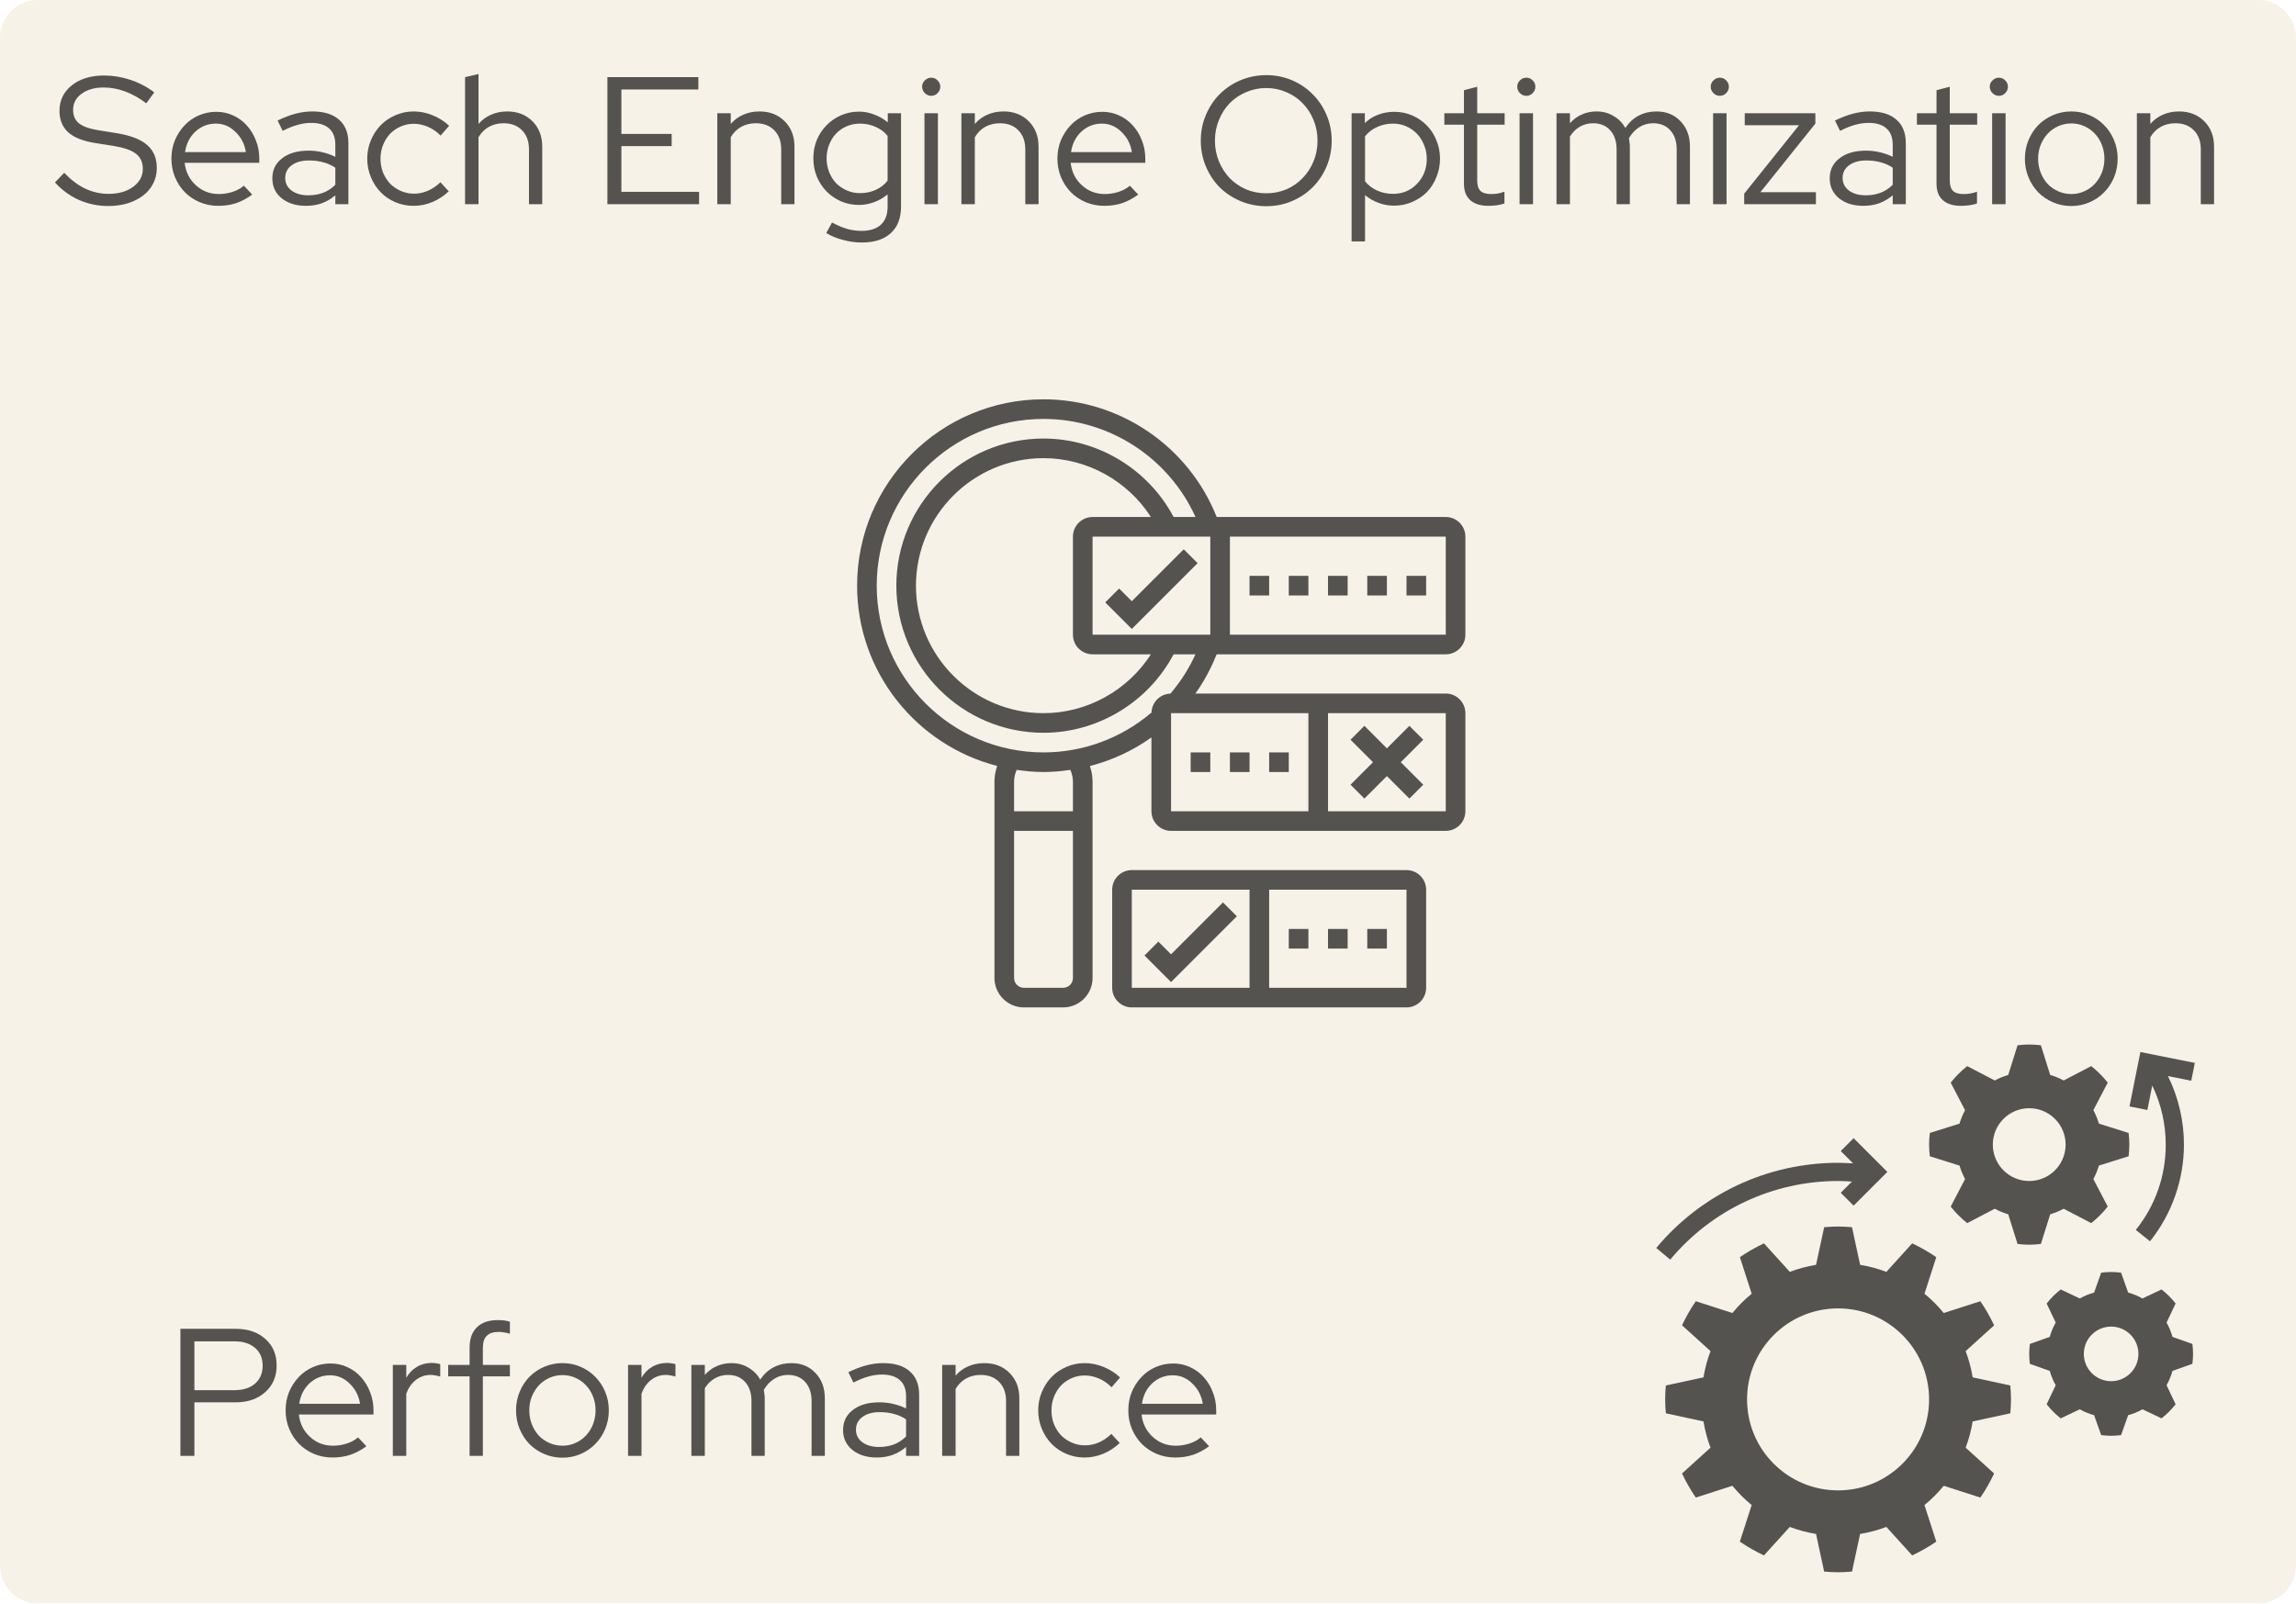
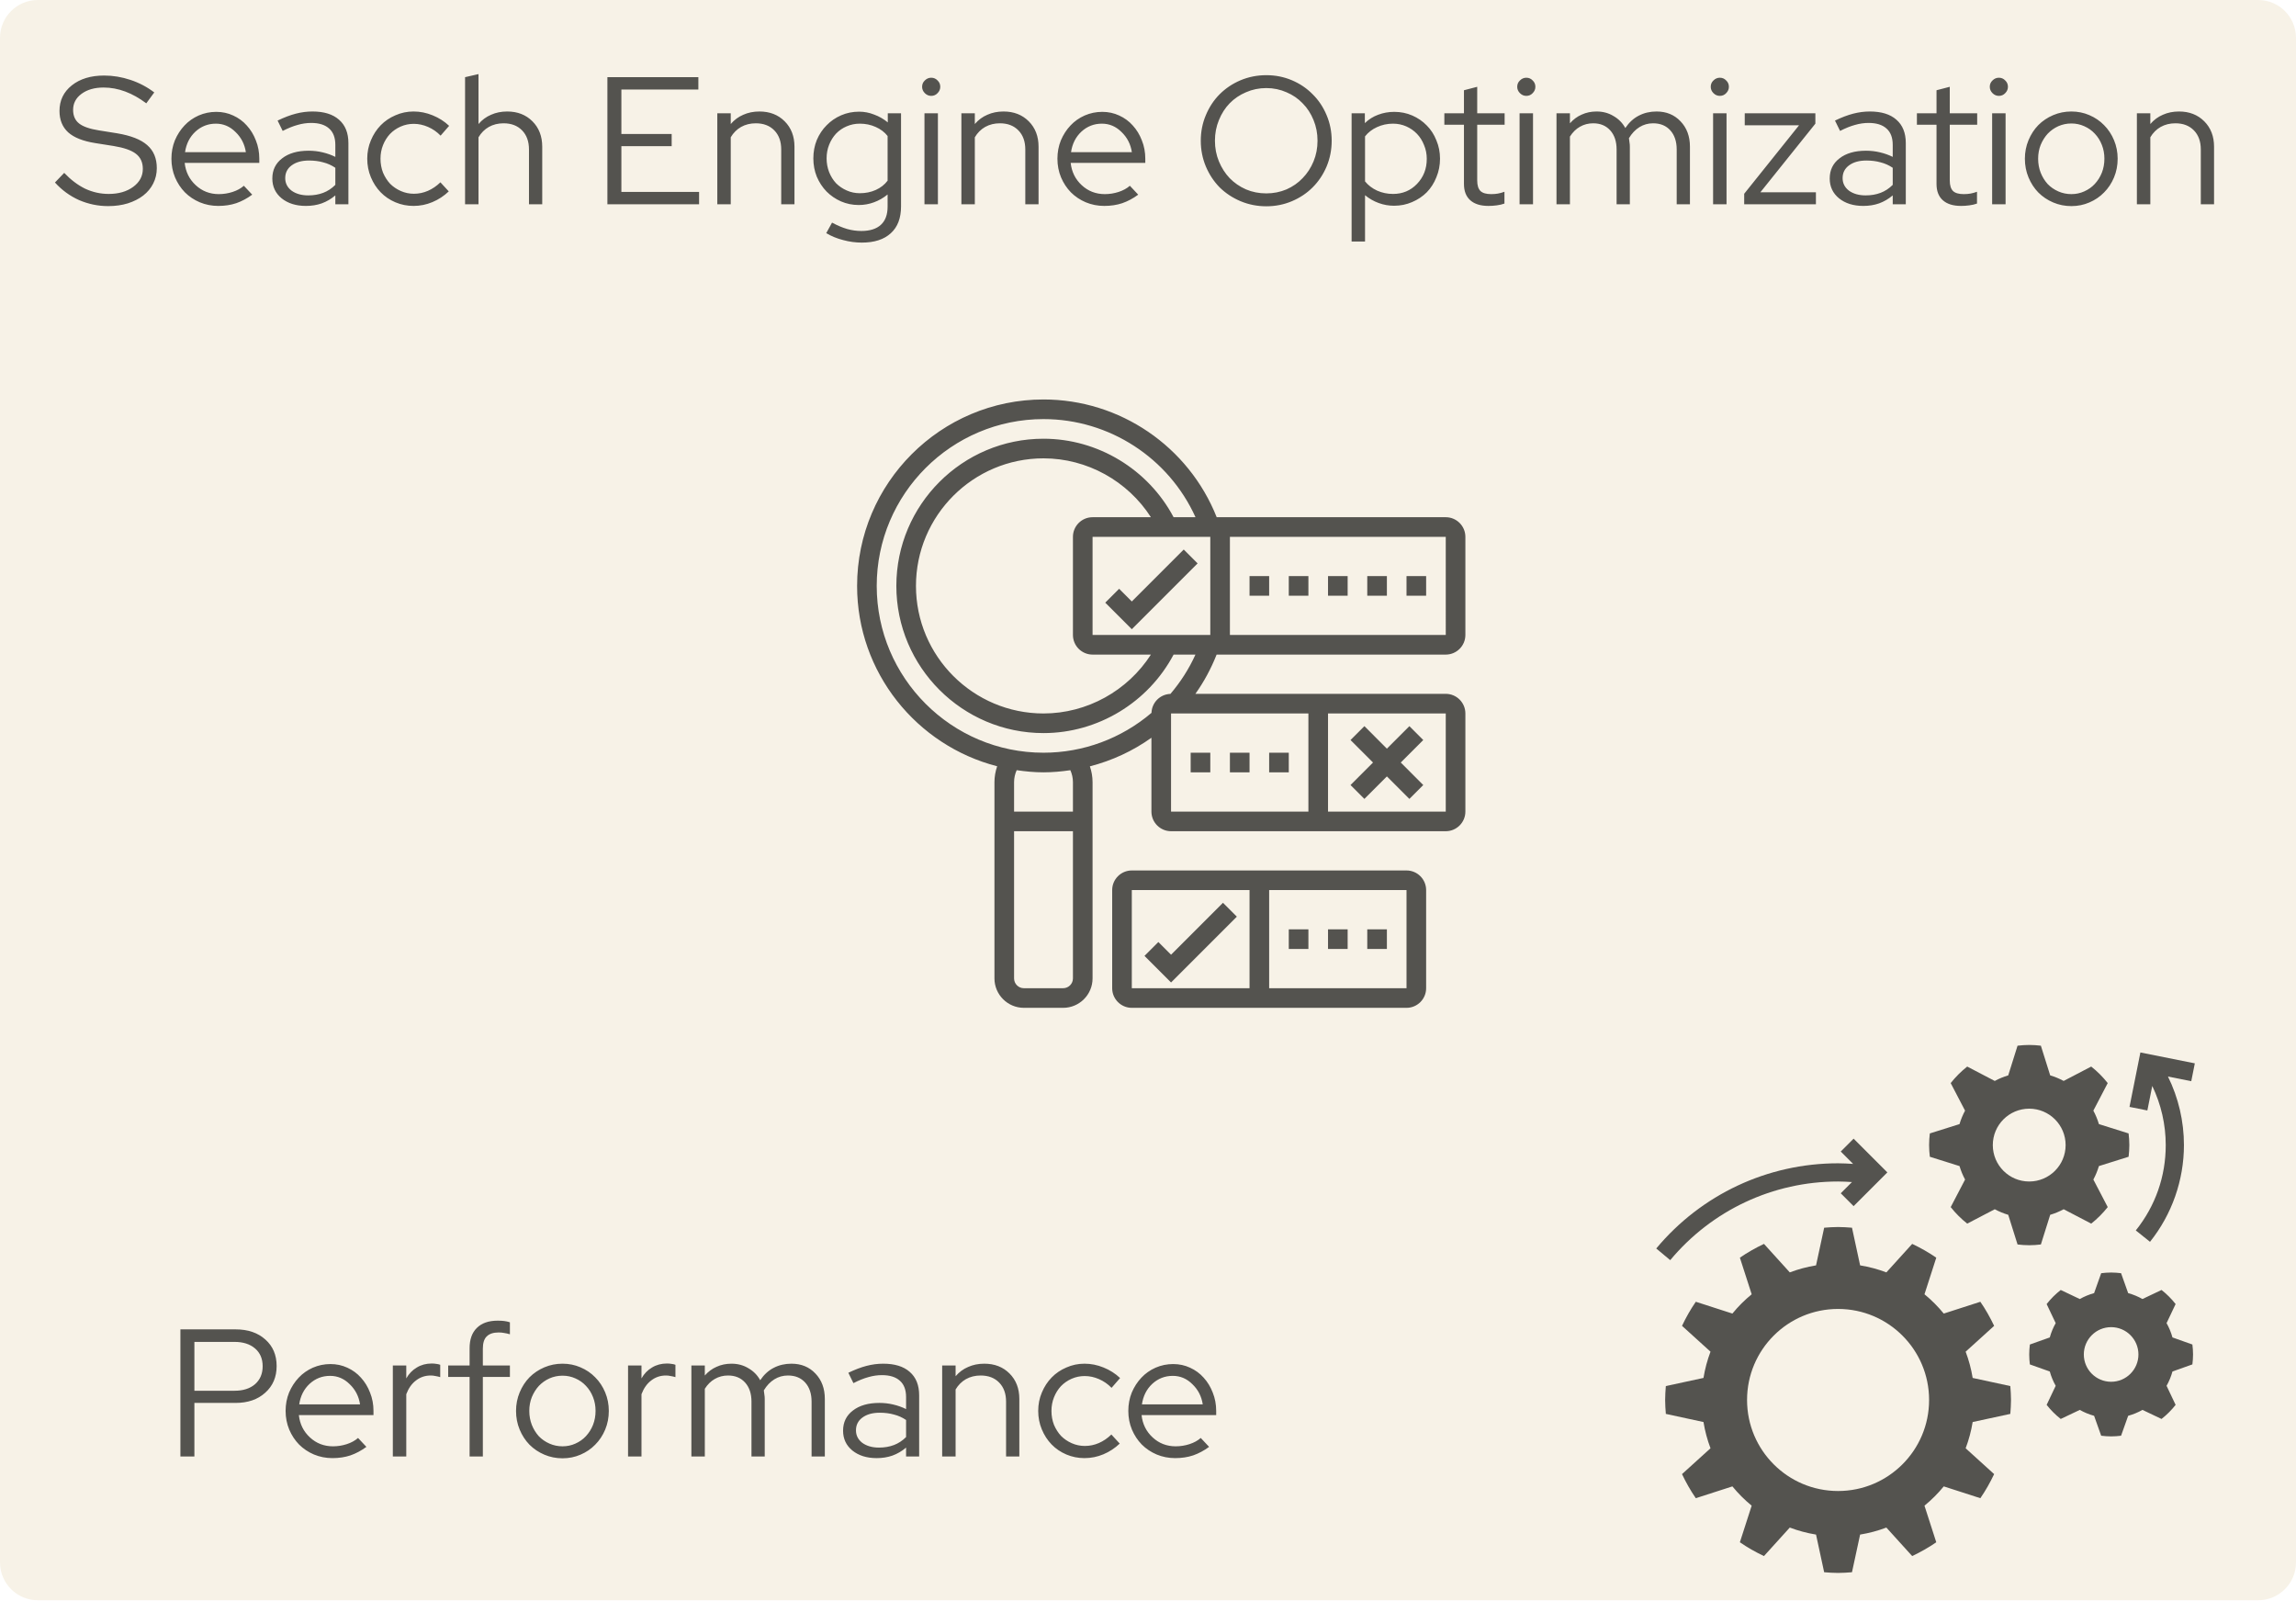
- <svg xmlns="http://www.w3.org/2000/svg" width="100%" height="100%" viewBox="0 0 607 424" fill="none">
+ <svg xmlns="http://www.w3.org/2000/svg" width="100%" height="100%" viewBox="0 0 607 423" fill="none">
  <rect width="100%" height="100%" rx="10" fill="#F7F2E7" />
  <path d="M521.519 375.89C521.126 378.292 520.503 380.611 519.663 382.83L527.197 389.657C526.141 391.88 524.938 394.017 523.55 396.024L513.876 392.905C512.351 394.77 510.642 396.476 508.778 398.001L511.896 407.675C509.889 409.063 507.753 410.264 505.529 411.322L498.703 403.788C496.484 404.628 494.167 405.251 491.763 405.644L489.614 415.596C488.399 415.692 487.179 415.781 485.938 415.781C484.696 415.781 483.476 415.692 482.258 415.596L480.11 405.644C477.708 405.251 475.389 404.628 473.17 403.788L466.343 411.322C464.12 410.266 461.983 409.063 459.976 407.675L463.095 398.001C461.23 396.476 459.524 394.767 457.999 392.905L448.325 396.024C446.937 394.017 445.736 391.88 444.678 389.657L452.212 382.83C451.372 380.611 450.748 378.294 450.356 375.89L440.404 373.742C440.308 372.524 440.219 371.304 440.219 370.062C440.219 368.821 440.308 367.601 440.404 366.383L450.356 364.235C450.748 361.833 451.372 359.514 452.212 357.295L444.678 350.468C445.734 348.245 446.937 346.108 448.325 344.101L457.999 347.22C459.524 345.355 461.233 343.649 463.097 342.124L459.979 332.45C461.986 331.062 464.122 329.861 466.346 328.803L473.172 336.336C475.391 335.497 477.708 334.873 480.112 334.481L482.261 324.529C483.476 324.433 484.696 324.344 485.938 324.344C487.179 324.344 488.399 324.433 489.617 324.529L491.765 334.481C494.167 334.873 496.486 335.497 498.705 336.336L505.532 328.803C507.755 329.859 509.892 331.062 511.899 332.45L508.78 342.124C510.645 343.649 512.351 345.358 513.876 347.222L523.55 344.104C524.938 346.111 526.139 348.247 527.197 350.471L519.663 357.297C520.503 359.516 521.126 361.833 521.519 364.237L531.471 366.386C531.567 367.601 531.656 368.821 531.656 370.062C531.656 371.304 531.567 372.524 531.471 373.742L521.519 375.89ZM485.938 346C472.648 346 461.875 356.773 461.875 370.062C461.875 383.352 472.648 394.125 485.938 394.125C499.227 394.125 510 383.352 510 370.062C510 356.773 499.227 346 485.938 346Z" fill="black" fill-opacity="0.66" />
  <path d="M554.898 308.234C554.523 309.478 554.032 310.671 553.428 311.795L557.227 319.076C555.945 320.698 554.482 322.161 552.86 323.444L545.579 319.644C544.455 320.251 543.262 320.742 542.018 321.115L539.554 328.959C538.538 329.079 537.513 329.156 536.469 329.156C535.424 329.156 534.399 329.079 533.386 328.961L530.922 321.117C529.678 320.744 528.485 320.251 527.361 319.647L520.08 323.446C518.458 322.164 516.995 320.701 515.712 319.079L519.512 311.798C518.906 310.674 518.415 309.48 518.042 308.236L510.197 305.772C510.077 304.757 510 303.732 510 302.688C510 301.643 510.077 300.618 510.195 299.605L518.039 297.141C518.412 295.897 518.906 294.704 519.509 293.58L515.71 286.299C516.993 284.677 518.456 283.214 520.077 281.931L527.359 285.731C528.482 285.124 529.676 284.633 530.92 284.26L533.384 276.416C534.399 276.296 535.424 276.219 536.469 276.219C537.513 276.219 538.538 276.296 539.551 276.414L542.015 284.258C543.259 284.631 544.453 285.124 545.576 285.728L552.858 281.929C554.48 283.211 555.943 284.674 557.225 286.296L553.426 293.577C554.032 294.701 554.523 295.895 554.896 297.139L562.74 299.603C562.86 300.618 562.938 301.643 562.938 302.688C562.938 303.732 562.86 304.757 562.743 305.77L554.898 308.234ZM536.469 293.062C531.153 293.062 526.844 297.372 526.844 302.688C526.844 308.003 531.153 312.312 536.469 312.312C541.784 312.312 546.094 308.003 546.094 302.688C546.094 297.372 541.784 293.062 536.469 293.062Z" fill="black" fill-opacity="0.66" />
  <path d="M574.341 362.533C573.97 363.869 573.448 365.135 572.779 366.316L575.173 371.355C574.086 372.743 572.837 373.992 571.448 375.08L566.41 372.685C565.231 373.354 563.963 373.876 562.627 374.247L560.755 379.512C559.891 379.618 559.018 379.688 558.125 379.688C557.232 379.688 556.359 379.618 555.495 379.512L553.623 374.247C552.287 373.876 551.022 373.354 549.84 372.685L544.802 375.08C543.413 373.992 542.164 372.743 541.077 371.355L543.471 366.316C542.802 365.137 542.28 363.869 541.909 362.536L536.644 360.664C536.539 359.797 536.469 358.924 536.469 358.031C536.469 357.139 536.539 356.265 536.644 355.401L541.909 353.529C542.28 352.194 542.802 350.928 543.471 349.749L541.077 344.71C542.164 343.322 543.413 342.073 544.802 340.985L549.84 343.38C551.019 342.711 552.287 342.188 553.623 341.818L555.495 336.553C556.359 336.445 557.232 336.375 558.125 336.375C559.018 336.375 559.891 336.445 560.755 336.551L562.627 341.816C563.963 342.186 565.228 342.708 566.41 343.377L571.448 340.983C572.837 342.071 574.086 343.319 575.173 344.708L572.779 349.747C573.448 350.926 573.97 352.194 574.341 353.529L579.606 355.401C579.711 356.265 579.781 357.139 579.781 358.031C579.781 358.924 579.711 359.797 579.606 360.661L574.341 362.533ZM558.125 350.812C554.138 350.812 550.906 354.044 550.906 358.031C550.906 362.018 554.138 365.25 558.125 365.25C562.112 365.25 565.344 362.018 565.344 358.031C565.344 354.044 562.112 350.812 558.125 350.812Z" fill="black" fill-opacity="0.66" />
  <path d="M580.253 281.079L565.861 278.201L562.983 292.591L567.702 293.537L568.999 287.059C571.33 291.91 572.562 297.257 572.562 302.687C572.562 310.984 569.824 318.785 564.646 325.246L568.402 328.256C574.189 321.035 577.375 311.956 577.375 302.687C577.375 296.386 575.919 290.173 573.15 284.566L579.31 285.798L580.253 281.079Z" fill="black" fill-opacity="0.66" />
  <path d="M490.045 300.986L486.643 304.389L489.913 307.659C488.589 307.575 487.263 307.5 485.937 307.5C467.323 307.5 449.8 315.708 437.865 330.02L441.561 333.102C452.58 319.89 468.752 312.312 485.937 312.312C487.162 312.312 488.385 312.382 489.607 312.459L486.643 315.424L490.045 318.826L498.965 309.906L490.045 300.986Z" fill="black" fill-opacity="0.66" />
  <path d="M47.696 385V351.4H62.288C65.552 351.4 68.176 352.296 70.16 354.088C72.144 355.848 73.136 358.184 73.136 361.096C73.136 364.008 72.128 366.36 70.112 368.152C68.128 369.944 65.52 370.84 62.288 370.84H51.392V385H47.696ZM62 354.712H51.392V367.624H62C64.272 367.624 66.08 367.048 67.424 365.896C68.768 364.712 69.44 363.128 69.44 361.144C69.44 359.16 68.768 357.592 67.424 356.44C66.08 355.288 64.272 354.712 62 354.712ZM96.868 382.456C95.523 383.448 94.115 384.2 92.644 384.712C91.204 385.192 89.62 385.432 87.891 385.432C86.163 385.432 84.531 385.112 82.996 384.472C81.492 383.832 80.18 382.952 79.059 381.832C77.972 380.712 77.108 379.4 76.468 377.896C75.828 376.36 75.507 374.712 75.507 372.952C75.507 371.224 75.811 369.608 76.419 368.104C77.059 366.6 77.907 365.288 78.963 364.168C80.019 363.048 81.267 362.168 82.707 361.528C84.18 360.888 85.731 360.568 87.364 360.568C88.963 360.568 90.451 360.888 91.828 361.528C93.236 362.168 94.436 363.048 95.427 364.168C96.451 365.288 97.251 366.6 97.828 368.104C98.436 369.608 98.74 371.224 98.74 372.952V374.056H79.011C79.267 376.424 80.243 378.392 81.939 379.96C83.635 381.528 85.668 382.312 88.035 382.312C89.284 382.312 90.499 382.12 91.683 381.736C92.868 381.352 93.859 380.808 94.659 380.104L96.868 382.456ZM87.267 363.688C85.188 363.688 83.379 364.392 81.844 365.8C80.34 367.208 79.427 369.016 79.108 371.224H95.188C94.868 369.112 93.956 367.336 92.451 365.896C90.98 364.424 89.251 363.688 87.267 363.688ZM103.855 385V360.952H107.407V364.36C108.111 363.112 109.039 362.152 110.191 361.48C111.343 360.776 112.655 360.424 114.127 360.424C114.575 360.424 114.975 360.456 115.327 360.52C115.679 360.552 116.031 360.632 116.383 360.76V364.024C115.967 363.896 115.551 363.8 115.135 363.736C114.719 363.64 114.303 363.592 113.887 363.592C112.415 363.592 111.119 364.024 109.999 364.888C108.879 365.72 108.015 366.936 107.407 368.536V385H103.855ZM118.485 360.952H124.149V356.392C124.149 354.056 124.789 352.264 126.069 351.016C127.349 349.736 129.189 349.096 131.589 349.096C132.229 349.096 132.805 349.128 133.317 349.192C133.829 349.256 134.325 349.368 134.805 349.528V352.696C134.261 352.536 133.765 352.424 133.317 352.36C132.869 352.264 132.373 352.216 131.829 352.216C130.421 352.216 129.365 352.568 128.661 353.272C127.989 353.944 127.653 355.016 127.653 356.488V360.952H134.805V363.976H127.653V385H124.149V363.976H118.485V360.952ZM136.426 372.952C136.426 371.224 136.746 369.592 137.386 368.056C138.026 366.52 138.89 365.192 139.978 364.072C141.098 362.952 142.41 362.072 143.914 361.432C145.418 360.792 147.018 360.472 148.714 360.472C150.41 360.472 151.994 360.792 153.466 361.432C154.97 362.072 156.266 362.952 157.354 364.072C158.474 365.192 159.354 366.52 159.994 368.056C160.634 369.592 160.954 371.224 160.954 372.952C160.954 374.712 160.634 376.36 159.994 377.896C159.354 379.432 158.474 380.76 157.354 381.88C156.266 383 154.97 383.88 153.466 384.52C151.994 385.16 150.41 385.48 148.714 385.48C147.018 385.48 145.418 385.16 143.914 384.52C142.41 383.88 141.098 383 139.978 381.88C138.89 380.76 138.026 379.432 137.386 377.896C136.746 376.36 136.426 374.712 136.426 372.952ZM148.714 382.312C149.93 382.312 151.066 382.072 152.122 381.592C153.21 381.112 154.138 380.456 154.906 379.624C155.706 378.76 156.33 377.768 156.778 376.648C157.226 375.496 157.45 374.264 157.45 372.952C157.45 371.64 157.226 370.424 156.778 369.304C156.33 368.152 155.706 367.16 154.906 366.328C154.138 365.496 153.21 364.84 152.122 364.36C151.066 363.88 149.93 363.64 148.714 363.64C147.498 363.64 146.346 363.88 145.258 364.36C144.202 364.84 143.274 365.496 142.474 366.328C141.706 367.16 141.082 368.152 140.602 369.304C140.154 370.424 139.93 371.64 139.93 372.952C139.93 374.264 140.154 375.496 140.602 376.648C141.05 377.768 141.658 378.76 142.426 379.624C143.226 380.456 144.17 381.112 145.258 381.592C146.346 382.072 147.498 382.312 148.714 382.312ZM166.04 385V360.952H169.592V364.36C170.296 363.112 171.224 362.152 172.376 361.48C173.528 360.776 174.84 360.424 176.312 360.424C176.76 360.424 177.16 360.456 177.512 360.52C177.864 360.552 178.216 360.632 178.568 360.76V364.024C178.152 363.896 177.736 363.8 177.32 363.736C176.904 363.64 176.488 363.592 176.072 363.592C174.6 363.592 173.304 364.024 172.184 364.888C171.064 365.72 170.2 366.936 169.592 368.536V385H166.04ZM182.783 385V360.952H186.335V363.592C187.231 362.568 188.271 361.8 189.455 361.288C190.639 360.744 191.951 360.472 193.391 360.472C195.055 360.472 196.543 360.872 197.855 361.672C199.199 362.44 200.239 363.496 200.975 364.84C201.967 363.368 203.151 362.28 204.527 361.576C205.935 360.84 207.503 360.472 209.231 360.472C211.823 360.472 213.935 361.336 215.567 363.064C217.231 364.792 218.063 367.032 218.063 369.784V385H214.559V370.504C214.559 368.392 213.999 366.712 212.879 365.464C211.759 364.216 210.239 363.592 208.319 363.592C207.007 363.592 205.807 363.928 204.719 364.6C203.631 365.272 202.703 366.248 201.935 367.528C201.999 367.88 202.047 368.248 202.079 368.632C202.143 368.984 202.175 369.368 202.175 369.784V385H198.671V370.504C198.671 368.392 198.111 366.712 196.991 365.464C195.871 364.216 194.367 363.592 192.479 363.592C191.199 363.592 190.031 363.896 188.975 364.504C187.951 365.08 187.071 365.944 186.335 367.096V385H182.783ZM231.767 385.432C229.143 385.432 226.999 384.76 225.335 383.416C223.703 382.072 222.887 380.328 222.887 378.184C222.887 375.944 223.751 374.168 225.479 372.856C227.207 371.512 229.543 370.84 232.487 370.84C233.767 370.84 234.999 370.984 236.183 371.272C237.399 371.56 238.519 371.96 239.543 372.472V369.304C239.543 367.384 238.999 365.944 237.911 364.984C236.823 363.992 235.239 363.496 233.159 363.496C231.975 363.496 230.775 363.672 229.559 364.024C228.375 364.344 227.063 364.872 225.623 365.608L224.279 362.872C226.007 362.04 227.607 361.432 229.079 361.048C230.551 360.664 232.023 360.472 233.495 360.472C236.535 360.472 238.871 361.192 240.503 362.632C242.167 364.072 242.999 366.136 242.999 368.824V385H239.543V382.648C238.455 383.576 237.255 384.28 235.943 384.76C234.663 385.208 233.271 385.432 231.767 385.432ZM226.295 378.088C226.295 379.432 226.855 380.536 227.975 381.4C229.127 382.232 230.599 382.648 232.391 382.648C233.831 382.648 235.143 382.424 236.327 381.976C237.511 381.528 238.583 380.824 239.543 379.864V375.352C238.551 374.68 237.479 374.2 236.327 373.912C235.207 373.592 233.959 373.432 232.583 373.432C230.663 373.432 229.127 373.864 227.975 374.728C226.855 375.56 226.295 376.68 226.295 378.088ZM249.083 385V360.952H252.635V363.784C253.563 362.696 254.667 361.88 255.947 361.336C257.227 360.76 258.651 360.472 260.219 360.472C262.939 360.472 265.163 361.336 266.891 363.064C268.619 364.792 269.483 367.032 269.483 369.784V385H265.979V370.504C265.979 368.392 265.371 366.712 264.155 365.464C262.939 364.216 261.307 363.592 259.259 363.592C257.819 363.592 256.523 363.912 255.371 364.552C254.251 365.192 253.339 366.104 252.635 367.288V385H249.083ZM286.809 382.216C288.089 382.216 289.321 381.96 290.505 381.448C291.689 380.936 292.793 380.184 293.817 379.192L296.025 381.592C294.745 382.808 293.305 383.752 291.705 384.424C290.105 385.096 288.441 385.432 286.713 385.432C285.017 385.432 283.417 385.112 281.913 384.472C280.409 383.832 279.113 382.952 278.025 381.832C276.937 380.712 276.073 379.384 275.433 377.848C274.793 376.312 274.473 374.68 274.473 372.952C274.473 371.224 274.793 369.608 275.433 368.104C276.073 366.568 276.937 365.24 278.025 364.12C279.113 363 280.409 362.12 281.913 361.48C283.417 360.808 285.017 360.472 286.713 360.472C288.441 360.472 290.121 360.808 291.753 361.48C293.417 362.152 294.873 363.08 296.121 364.264L293.865 366.856C292.905 365.864 291.801 365.096 290.553 364.552C289.305 364.008 288.041 363.736 286.761 363.736C285.545 363.736 284.393 363.976 283.305 364.456C282.217 364.936 281.273 365.592 280.473 366.424C279.705 367.256 279.097 368.232 278.649 369.352C278.201 370.472 277.977 371.672 277.977 372.952C277.977 374.264 278.201 375.496 278.649 376.648C279.129 377.768 279.753 378.744 280.521 379.576C281.321 380.376 282.265 381.016 283.353 381.496C284.441 381.976 285.593 382.216 286.809 382.216ZM319.655 382.456C318.311 383.448 316.903 384.2 315.431 384.712C313.991 385.192 312.407 385.432 310.679 385.432C308.951 385.432 307.319 385.112 305.783 384.472C304.279 383.832 302.967 382.952 301.847 381.832C300.759 380.712 299.895 379.4 299.255 377.896C298.615 376.36 298.295 374.712 298.295 372.952C298.295 371.224 298.599 369.608 299.207 368.104C299.847 366.6 300.695 365.288 301.751 364.168C302.807 363.048 304.055 362.168 305.495 361.528C306.967 360.888 308.519 360.568 310.151 360.568C311.751 360.568 313.239 360.888 314.615 361.528C316.023 362.168 317.223 363.048 318.215 364.168C319.239 365.288 320.039 366.6 320.615 368.104C321.223 369.608 321.527 371.224 321.527 372.952V374.056H301.799C302.055 376.424 303.031 378.392 304.727 379.96C306.423 381.528 308.455 382.312 310.823 382.312C312.071 382.312 313.287 382.12 314.471 381.736C315.655 381.352 316.647 380.808 317.447 380.104L319.655 382.456ZM310.055 363.688C307.975 363.688 306.167 364.392 304.631 365.8C303.127 367.208 302.215 369.016 301.895 371.224H317.975C317.655 369.112 316.743 367.336 315.239 365.896C313.767 364.424 312.039 363.688 310.055 363.688Z" fill="black" fill-opacity="0.66" />
  <path d="M14.528 48.24L16.976 45.696C18.704 47.52 20.544 48.912 22.496 49.872C24.48 50.8 26.56 51.264 28.736 51.264C31.36 51.264 33.52 50.64 35.216 49.392C36.912 48.144 37.76 46.56 37.76 44.64C37.76 42.912 37.152 41.584 35.936 40.656C34.752 39.728 32.784 39.04 30.032 38.592L25.184 37.824C21.952 37.312 19.568 36.368 18.032 34.992C16.496 33.584 15.728 31.696 15.728 29.328C15.728 26.544 16.816 24.288 18.992 22.56C21.168 20.832 24.016 19.968 27.536 19.968C29.872 19.968 32.192 20.352 34.496 21.12C36.8 21.888 38.896 22.992 40.784 24.432L38.672 27.312C36.848 25.936 34.992 24.896 33.104 24.192C31.216 23.488 29.312 23.136 27.392 23.136C24.992 23.136 23.04 23.696 21.536 24.816C20.064 25.904 19.328 27.312 19.328 29.04C19.328 30.608 19.856 31.808 20.912 32.64C21.968 33.472 23.712 34.08 26.144 34.464L30.944 35.232C34.592 35.84 37.248 36.88 38.912 38.352C40.608 39.824 41.456 41.856 41.456 44.448C41.456 45.92 41.136 47.28 40.496 48.528C39.888 49.744 39.008 50.8 37.856 51.696C36.736 52.56 35.376 53.248 33.776 53.76C32.208 54.24 30.48 54.48 28.592 54.48C25.936 54.48 23.376 53.952 20.912 52.896C18.48 51.808 16.352 50.256 14.528 48.24ZM66.68 51.456C65.336 52.448 63.928 53.2 62.456 53.712C61.016 54.192 59.432 54.432 57.704 54.432C55.976 54.432 54.344 54.112 52.808 53.472C51.304 52.832 49.992 51.952 48.872 50.832C47.784 49.712 46.92 48.4 46.28 46.896C45.64 45.36 45.32 43.712 45.32 41.952C45.32 40.224 45.624 38.608 46.232 37.104C46.872 35.6 47.72 34.288 48.776 33.168C49.832 32.048 51.08 31.168 52.52 30.528C53.992 29.888 55.544 29.568 57.176 29.568C58.776 29.568 60.264 29.888 61.64 30.528C63.048 31.168 64.248 32.048 65.24 33.168C66.264 34.288 67.064 35.6 67.64 37.104C68.248 38.608 68.552 40.224 68.552 41.952V43.056H48.824C49.08 45.424 50.056 47.392 51.752 48.96C53.448 50.528 55.48 51.312 57.848 51.312C59.096 51.312 60.312 51.12 61.496 50.736C62.68 50.352 63.672 49.808 64.472 49.104L66.68 51.456ZM57.08 32.688C55 32.688 53.192 33.392 51.656 34.8C50.152 36.208 49.24 38.016 48.92 40.224H65C64.68 38.112 63.768 36.336 62.264 34.896C60.792 33.424 59.064 32.688 57.08 32.688ZM80.877 54.432C78.253 54.432 76.109 53.76 74.445 52.416C72.813 51.072 71.997 49.328 71.997 47.184C71.997 44.944 72.861 43.168 74.589 41.856C76.317 40.512 78.653 39.84 81.597 39.84C82.877 39.84 84.109 39.984 85.293 40.272C86.509 40.56 87.629 40.96 88.653 41.472V38.304C88.653 36.384 88.109 34.944 87.021 33.984C85.933 32.992 84.349 32.496 82.269 32.496C81.085 32.496 79.885 32.672 78.669 33.024C77.485 33.344 76.173 33.872 74.733 34.608L73.389 31.872C75.117 31.04 76.717 30.432 78.189 30.048C79.661 29.664 81.133 29.472 82.605 29.472C85.645 29.472 87.981 30.192 89.613 31.632C91.277 33.072 92.109 35.136 92.109 37.824V54H88.653V51.648C87.565 52.576 86.365 53.28 85.053 53.76C83.773 54.208 82.381 54.432 80.877 54.432ZM75.405 47.088C75.405 48.432 75.965 49.536 77.085 50.4C78.237 51.232 79.709 51.648 81.501 51.648C82.941 51.648 84.253 51.424 85.437 50.976C86.621 50.528 87.693 49.824 88.653 48.864V44.352C87.661 43.68 86.589 43.2 85.437 42.912C84.317 42.592 83.069 42.432 81.693 42.432C79.773 42.432 78.237 42.864 77.085 43.728C75.965 44.56 75.405 45.68 75.405 47.088ZM109.425 51.216C110.705 51.216 111.937 50.96 113.121 50.448C114.305 49.936 115.409 49.184 116.433 48.192L118.641 50.592C117.361 51.808 115.921 52.752 114.321 53.424C112.721 54.096 111.057 54.432 109.329 54.432C107.633 54.432 106.033 54.112 104.529 53.472C103.025 52.832 101.729 51.952 100.641 50.832C99.553 49.712 98.689 48.384 98.049 46.848C97.409 45.312 97.089 43.68 97.089 41.952C97.089 40.224 97.409 38.608 98.049 37.104C98.689 35.568 99.553 34.24 100.641 33.12C101.729 32 103.025 31.12 104.529 30.48C106.033 29.808 107.633 29.472 109.329 29.472C111.057 29.472 112.737 29.808 114.369 30.48C116.033 31.152 117.489 32.08 118.737 33.264L116.481 35.856C115.521 34.864 114.417 34.096 113.169 33.552C111.921 33.008 110.657 32.736 109.377 32.736C108.161 32.736 107.009 32.976 105.921 33.456C104.833 33.936 103.889 34.592 103.089 35.424C102.321 36.256 101.713 37.232 101.265 38.352C100.817 39.472 100.593 40.672 100.593 41.952C100.593 43.264 100.817 44.496 101.265 45.648C101.745 46.768 102.369 47.744 103.137 48.576C103.937 49.376 104.881 50.016 105.969 50.496C107.057 50.976 108.209 51.216 109.425 51.216ZM122.952 54V20.4L126.504 19.584V32.784C127.432 31.696 128.536 30.88 129.816 30.336C131.096 29.76 132.52 29.472 134.088 29.472C136.808 29.472 139.032 30.336 140.76 32.064C142.488 33.792 143.352 36.032 143.352 38.784V54H139.848V39.504C139.848 37.392 139.24 35.712 138.024 34.464C136.808 33.216 135.176 32.592 133.128 32.592C131.688 32.592 130.392 32.912 129.24 33.552C128.12 34.192 127.208 35.104 126.504 36.288V54H122.952ZM160.58 54V20.4H184.628V23.664H164.276V35.424H177.572V38.64H164.276V50.736H184.82V54H160.58ZM189.637 54V29.952H193.189V32.784C194.117 31.696 195.221 30.88 196.501 30.336C197.781 29.76 199.205 29.472 200.773 29.472C203.493 29.472 205.717 30.336 207.445 32.064C209.173 33.792 210.037 36.032 210.037 38.784V54H206.533V39.504C206.533 37.392 205.925 35.712 204.709 34.464C203.493 33.216 201.861 32.592 199.813 32.592C198.373 32.592 197.077 32.912 195.925 33.552C194.805 34.192 193.893 35.104 193.189 36.288V54H189.637ZM227.026 54.192C225.362 54.192 223.794 53.872 222.322 53.232C220.882 52.592 219.618 51.728 218.53 50.64C217.442 49.52 216.578 48.208 215.938 46.704C215.33 45.2 215.026 43.584 215.026 41.856C215.026 40.128 215.33 38.512 215.938 37.008C216.578 35.504 217.442 34.208 218.53 33.12C219.618 32 220.898 31.12 222.37 30.48C223.842 29.84 225.426 29.52 227.122 29.52C228.498 29.52 229.826 29.776 231.106 30.288C232.418 30.768 233.618 31.456 234.706 32.352V29.952H238.21V54.576C238.21 57.648 237.314 60 235.522 61.632C233.73 63.296 231.17 64.128 227.842 64.128C226.178 64.128 224.53 63.904 222.898 63.456C221.266 63.04 219.778 62.432 218.434 61.632L219.97 58.848C221.41 59.616 222.738 60.176 223.954 60.528C225.202 60.88 226.45 61.056 227.698 61.056C229.97 61.056 231.698 60.512 232.882 59.424C234.066 58.336 234.658 56.736 234.658 54.624V51.408C233.57 52.304 232.37 52.992 231.058 53.472C229.778 53.952 228.434 54.192 227.026 54.192ZM218.53 41.856C218.53 43.136 218.754 44.352 219.202 45.504C219.65 46.624 220.258 47.6 221.026 48.432C221.826 49.232 222.77 49.872 223.858 50.352C224.946 50.832 226.098 51.072 227.314 51.072C228.85 51.072 230.258 50.784 231.538 50.208C232.818 49.632 233.858 48.816 234.658 47.76V35.952C233.858 34.928 232.802 34.128 231.49 33.552C230.21 32.976 228.818 32.688 227.314 32.688C226.066 32.688 224.898 32.928 223.81 33.408C222.754 33.856 221.826 34.496 221.026 35.328C220.258 36.16 219.65 37.136 219.202 38.256C218.754 39.376 218.53 40.576 218.53 41.856ZM246.181 25.344C245.541 25.344 244.981 25.104 244.501 24.624C244.021 24.144 243.781 23.584 243.781 22.944C243.781 22.272 244.021 21.712 244.501 21.264C244.981 20.784 245.541 20.544 246.181 20.544C246.853 20.544 247.413 20.784 247.861 21.264C248.341 21.712 248.581 22.272 248.581 22.944C248.581 23.584 248.341 24.144 247.861 24.624C247.413 25.104 246.853 25.344 246.181 25.344ZM247.957 29.952V54H244.405V29.952H247.957ZM254.165 54V29.952H257.717V32.784C258.645 31.696 259.749 30.88 261.029 30.336C262.309 29.76 263.733 29.472 265.301 29.472C268.021 29.472 270.245 30.336 271.973 32.064C273.701 33.792 274.565 36.032 274.565 38.784V54H271.061V39.504C271.061 37.392 270.453 35.712 269.237 34.464C268.021 33.216 266.389 32.592 264.341 32.592C262.901 32.592 261.605 32.912 260.453 33.552C259.333 34.192 258.421 35.104 257.717 36.288V54H254.165ZM300.914 51.456C299.57 52.448 298.162 53.2 296.69 53.712C295.25 54.192 293.666 54.432 291.938 54.432C290.21 54.432 288.578 54.112 287.042 53.472C285.538 52.832 284.226 51.952 283.106 50.832C282.018 49.712 281.154 48.4 280.514 46.896C279.874 45.36 279.554 43.712 279.554 41.952C279.554 40.224 279.858 38.608 280.466 37.104C281.106 35.6 281.954 34.288 283.01 33.168C284.066 32.048 285.314 31.168 286.754 30.528C288.226 29.888 289.778 29.568 291.41 29.568C293.01 29.568 294.498 29.888 295.874 30.528C297.282 31.168 298.482 32.048 299.474 33.168C300.498 34.288 301.298 35.6 301.874 37.104C302.482 38.608 302.786 40.224 302.786 41.952V43.056H283.058C283.314 45.424 284.29 47.392 285.986 48.96C287.682 50.528 289.714 51.312 292.082 51.312C293.33 51.312 294.546 51.12 295.73 50.736C296.914 50.352 297.906 49.808 298.706 49.104L300.914 51.456ZM291.314 32.688C289.234 32.688 287.426 33.392 285.89 34.8C284.386 36.208 283.474 38.016 283.154 40.224H299.234C298.914 38.112 298.002 36.336 296.498 34.896C295.026 33.424 293.298 32.688 291.314 32.688ZM352.061 37.2C352.061 39.6 351.613 41.872 350.717 44.016C349.821 46.128 348.589 47.968 347.021 49.536C345.485 51.072 343.661 52.288 341.549 53.184C339.437 54.08 337.181 54.528 334.781 54.528C332.381 54.528 330.109 54.08 327.965 53.184C325.853 52.288 324.013 51.072 322.445 49.536C320.909 47.968 319.693 46.128 318.797 44.016C317.901 41.872 317.453 39.6 317.453 37.2C317.453 34.8 317.901 32.544 318.797 30.432C319.693 28.288 320.909 26.448 322.445 24.912C324.013 23.344 325.853 22.112 327.965 21.216C330.109 20.32 332.381 19.872 334.781 19.872C337.181 19.872 339.437 20.32 341.549 21.216C343.661 22.112 345.485 23.344 347.021 24.912C348.589 26.448 349.821 28.288 350.717 30.432C351.613 32.544 352.061 34.8 352.061 37.2ZM348.317 37.2C348.317 35.248 347.965 33.424 347.261 31.728C346.557 30 345.597 28.528 344.381 27.312C343.197 26.064 341.773 25.088 340.109 24.384C338.445 23.648 336.669 23.28 334.781 23.28C332.861 23.28 331.069 23.648 329.405 24.384C327.741 25.088 326.301 26.064 325.085 27.312C323.901 28.528 322.957 30 322.253 31.728C321.549 33.424 321.197 35.248 321.197 37.2C321.197 39.152 321.549 40.976 322.253 42.672C322.957 44.368 323.901 45.84 325.085 47.088C326.301 48.336 327.741 49.328 329.405 50.064C331.069 50.768 332.861 51.12 334.781 51.12C336.669 51.12 338.445 50.768 340.109 50.064C341.773 49.328 343.197 48.336 344.381 47.088C345.597 45.84 346.557 44.368 347.261 42.672C347.965 40.976 348.317 39.152 348.317 37.2ZM357.327 63.84V29.952H360.831V32.544C361.855 31.552 363.023 30.816 364.335 30.336C365.679 29.824 367.103 29.568 368.607 29.568C370.303 29.568 371.887 29.888 373.359 30.528C374.831 31.168 376.111 32.048 377.199 33.168C378.287 34.256 379.135 35.568 379.743 37.104C380.383 38.608 380.703 40.224 380.703 41.952C380.703 43.68 380.383 45.312 379.743 46.848C379.135 48.384 378.287 49.712 377.199 50.832C376.111 51.92 374.815 52.784 373.311 53.424C371.839 54.064 370.255 54.384 368.559 54.384C367.151 54.384 365.791 54.144 364.479 53.664C363.167 53.184 361.967 52.496 360.879 51.6V63.84H357.327ZM368.271 32.688C366.767 32.688 365.359 32.992 364.047 33.6C362.767 34.176 361.711 34.992 360.879 36.048V47.952C361.711 48.976 362.783 49.792 364.095 50.4C365.407 50.976 366.799 51.264 368.271 51.264C370.799 51.264 372.911 50.384 374.607 48.624C376.335 46.832 377.199 44.624 377.199 42C377.199 40.688 376.959 39.472 376.479 38.352C376.031 37.2 375.407 36.208 374.607 35.376C373.807 34.544 372.863 33.888 371.775 33.408C370.687 32.928 369.519 32.688 368.271 32.688ZM387.031 48.624V32.976H381.847V29.952H387.031V23.856L390.535 22.944V29.952H397.783V32.976H390.535V47.712C390.535 48.992 390.823 49.92 391.399 50.496C391.975 51.04 392.919 51.312 394.231 51.312C394.903 51.312 395.495 51.264 396.007 51.168C396.551 51.072 397.127 50.912 397.735 50.688V53.808C397.127 54.032 396.439 54.192 395.671 54.288C394.935 54.384 394.215 54.432 393.511 54.432C391.431 54.432 389.831 53.936 388.711 52.944C387.591 51.952 387.031 50.512 387.031 48.624ZM403.512 25.344C402.872 25.344 402.312 25.104 401.832 24.624C401.352 24.144 401.112 23.584 401.112 22.944C401.112 22.272 401.352 21.712 401.832 21.264C402.312 20.784 402.872 20.544 403.512 20.544C404.184 20.544 404.744 20.784 405.192 21.264C405.672 21.712 405.912 22.272 405.912 22.944C405.912 23.584 405.672 24.144 405.192 24.624C404.744 25.104 404.184 25.344 403.512 25.344ZM405.288 29.952V54H401.736V29.952H405.288ZM411.496 54V29.952H415.048V32.592C415.944 31.568 416.984 30.8 418.168 30.288C419.352 29.744 420.664 29.472 422.104 29.472C423.768 29.472 425.256 29.872 426.568 30.672C427.912 31.44 428.952 32.496 429.688 33.84C430.68 32.368 431.864 31.28 433.24 30.576C434.648 29.84 436.216 29.472 437.944 29.472C440.536 29.472 442.648 30.336 444.28 32.064C445.944 33.792 446.776 36.032 446.776 38.784V54H443.272V39.504C443.272 37.392 442.712 35.712 441.592 34.464C440.472 33.216 438.952 32.592 437.032 32.592C435.72 32.592 434.52 32.928 433.432 33.6C432.344 34.272 431.416 35.248 430.648 36.528C430.712 36.88 430.76 37.248 430.792 37.632C430.856 37.984 430.888 38.368 430.888 38.784V54H427.384V39.504C427.384 37.392 426.824 35.712 425.704 34.464C424.584 33.216 423.08 32.592 421.192 32.592C419.912 32.592 418.744 32.896 417.688 33.504C416.664 34.08 415.784 34.944 415.048 36.096V54H411.496ZM454.672 25.344C454.032 25.344 453.472 25.104 452.992 24.624C452.512 24.144 452.272 23.584 452.272 22.944C452.272 22.272 452.512 21.712 452.992 21.264C453.472 20.784 454.032 20.544 454.672 20.544C455.344 20.544 455.904 20.784 456.352 21.264C456.832 21.712 457.072 22.272 457.072 22.944C457.072 23.584 456.832 24.144 456.352 24.624C455.904 25.104 455.344 25.344 454.672 25.344ZM456.448 29.952V54H452.896V29.952H456.448ZM461.119 54V51.216L475.615 33.12H461.263V29.952H479.935V32.688L465.391 50.832H480.079V54H461.119ZM492.608 54.432C489.984 54.432 487.84 53.76 486.176 52.416C484.544 51.072 483.728 49.328 483.728 47.184C483.728 44.944 484.592 43.168 486.32 41.856C488.048 40.512 490.384 39.84 493.328 39.84C494.608 39.84 495.84 39.984 497.024 40.272C498.24 40.56 499.36 40.96 500.384 41.472V38.304C500.384 36.384 499.84 34.944 498.752 33.984C497.664 32.992 496.08 32.496 494 32.496C492.816 32.496 491.616 32.672 490.4 33.024C489.216 33.344 487.904 33.872 486.464 34.608L485.12 31.872C486.848 31.04 488.448 30.432 489.92 30.048C491.392 29.664 492.864 29.472 494.336 29.472C497.376 29.472 499.712 30.192 501.344 31.632C503.008 33.072 503.84 35.136 503.84 37.824V54H500.384V51.648C499.296 52.576 498.096 53.28 496.784 53.76C495.504 54.208 494.112 54.432 492.608 54.432ZM487.136 47.088C487.136 48.432 487.696 49.536 488.816 50.4C489.968 51.232 491.44 51.648 493.232 51.648C494.672 51.648 495.984 51.424 497.168 50.976C498.352 50.528 499.424 49.824 500.384 48.864V44.352C499.392 43.68 498.32 43.2 497.168 42.912C496.048 42.592 494.8 42.432 493.424 42.432C491.504 42.432 489.968 42.864 488.816 43.728C487.696 44.56 487.136 45.68 487.136 47.088ZM511.962 48.624V32.976H506.778V29.952H511.962V23.856L515.466 22.944V29.952H522.714V32.976H515.466V47.712C515.466 48.992 515.754 49.92 516.33 50.496C516.906 51.04 517.85 51.312 519.162 51.312C519.834 51.312 520.426 51.264 520.938 51.168C521.482 51.072 522.058 50.912 522.666 50.688V53.808C522.058 54.032 521.37 54.192 520.602 54.288C519.866 54.384 519.146 54.432 518.442 54.432C516.362 54.432 514.762 53.936 513.642 52.944C512.522 51.952 511.962 50.512 511.962 48.624ZM528.444 25.344C527.804 25.344 527.244 25.104 526.764 24.624C526.284 24.144 526.044 23.584 526.044 22.944C526.044 22.272 526.284 21.712 526.764 21.264C527.244 20.784 527.804 20.544 528.444 20.544C529.116 20.544 529.676 20.784 530.124 21.264C530.604 21.712 530.844 22.272 530.844 22.944C530.844 23.584 530.604 24.144 530.124 24.624C529.676 25.104 529.116 25.344 528.444 25.344ZM530.22 29.952V54H526.668V29.952H530.22ZM535.323 41.952C535.323 40.224 535.643 38.592 536.283 37.056C536.923 35.52 537.787 34.192 538.875 33.072C539.995 31.952 541.307 31.072 542.811 30.432C544.315 29.792 545.915 29.472 547.611 29.472C549.307 29.472 550.891 29.792 552.363 30.432C553.867 31.072 555.163 31.952 556.251 33.072C557.371 34.192 558.251 35.52 558.891 37.056C559.531 38.592 559.851 40.224 559.851 41.952C559.851 43.712 559.531 45.36 558.891 46.896C558.251 48.432 557.371 49.76 556.251 50.88C555.163 52 553.867 52.88 552.363 53.52C550.891 54.16 549.307 54.48 547.611 54.48C545.915 54.48 544.315 54.16 542.811 53.52C541.307 52.88 539.995 52 538.875 50.88C537.787 49.76 536.923 48.432 536.283 46.896C535.643 45.36 535.323 43.712 535.323 41.952ZM547.611 51.312C548.827 51.312 549.963 51.072 551.019 50.592C552.107 50.112 553.035 49.456 553.803 48.624C554.603 47.76 555.227 46.768 555.675 45.648C556.123 44.496 556.347 43.264 556.347 41.952C556.347 40.64 556.123 39.424 555.675 38.304C555.227 37.152 554.603 36.16 553.803 35.328C553.035 34.496 552.107 33.84 551.019 33.36C549.963 32.88 548.827 32.64 547.611 32.64C546.395 32.64 545.243 32.88 544.155 33.36C543.099 33.84 542.171 34.496 541.371 35.328C540.603 36.16 539.979 37.152 539.499 38.304C539.051 39.424 538.827 40.64 538.827 41.952C538.827 43.264 539.051 44.496 539.499 45.648C539.947 46.768 540.555 47.76 541.323 48.624C542.123 49.456 543.067 50.112 544.155 50.592C545.243 51.072 546.395 51.312 547.611 51.312ZM564.936 54V29.952H568.488V32.784C569.416 31.696 570.52 30.88 571.8 30.336C573.08 29.76 574.504 29.472 576.072 29.472C578.792 29.472 581.016 30.336 582.744 32.064C584.472 33.792 585.336 36.032 585.336 38.784V54H581.832V39.504C581.832 37.392 581.224 35.712 580.008 34.464C578.792 33.216 577.16 32.592 575.112 32.592C573.672 32.592 572.376 32.912 571.224 33.552C570.104 34.192 569.192 35.104 568.488 36.288V54H564.936Z" fill="black" fill-opacity="0.66" />
  <path d="M382.219 173.031C385.08 173.031 387.406 170.705 387.406 167.844V141.906C387.406 139.045 385.08 136.719 382.219 136.719H321.662C314.25 118.036 296.104 105.594 275.875 105.594C248.7 105.594 226.594 127.7 226.594 154.875C226.594 177.812 242.369 197.083 263.622 202.551C263.163 203.892 262.906 205.303 262.906 206.75V258.625C262.906 262.915 266.397 266.406 270.688 266.406H281.062C285.353 266.406 288.844 262.915 288.844 258.625V206.75C288.844 205.31 288.592 203.907 288.136 202.571C293.961 201.075 299.47 198.528 304.406 195.016V214.531C304.406 217.392 306.733 219.719 309.594 219.719H382.219C385.08 219.719 387.406 217.392 387.406 214.531V188.594C387.406 185.733 385.08 183.406 382.219 183.406H316.029C318.322 180.19 320.184 176.712 321.642 173.031H382.219ZM288.844 173.031H304.271C298.127 182.597 287.399 188.594 275.875 188.594C257.283 188.594 242.156 173.467 242.156 154.875C242.156 136.283 257.283 121.156 275.875 121.156C287.399 121.156 298.127 127.153 304.271 136.719H288.844C285.983 136.719 283.656 139.045 283.656 141.906V167.844C283.656 170.705 285.983 173.031 288.844 173.031ZM288.844 167.844V141.906H319.969V167.844H288.844ZM382.221 167.844H325.156V141.906H382.219L382.221 167.844ZM281.062 261.219H270.688C269.258 261.219 268.094 260.054 268.094 258.625V219.719H283.656V258.625C283.656 260.054 282.492 261.219 281.062 261.219ZM283.656 206.75V214.531H268.094V206.75C268.094 205.645 268.34 204.576 268.781 203.586C271.105 203.923 273.46 204.156 275.875 204.156C278.269 204.156 280.632 203.933 282.972 203.593C283.412 204.582 283.656 205.648 283.656 206.75ZM309.594 188.594H345.906V214.531H309.594V188.594ZM382.219 214.531H351.094V188.594H382.219V214.531ZM309.43 183.422C306.702 183.51 304.51 185.702 304.424 188.433C296.456 195.216 286.375 198.969 275.875 198.969C251.561 198.969 231.781 179.189 231.781 154.875C231.781 130.561 251.561 110.781 275.875 110.781C293.282 110.781 308.984 121.065 316.06 136.719H310.266C303.566 124.069 290.26 115.969 275.875 115.969C254.422 115.969 236.969 133.422 236.969 154.875C236.969 176.328 254.422 193.781 275.875 193.781C290.26 193.781 303.566 185.681 310.266 173.031H316.044C314.351 176.784 312.125 180.257 309.43 183.422Z" fill="black" fill-opacity="0.66" />
  <path d="M371.844 152.281H377.031V157.469H371.844V152.281Z" fill="black" fill-opacity="0.66" />
  <path d="M361.469 152.281H366.656V157.469H361.469V152.281Z" fill="black" fill-opacity="0.66" />
  <path d="M351.094 152.281H356.281V157.469H351.094V152.281Z" fill="black" fill-opacity="0.66" />
  <path d="M340.719 152.281H345.906V157.469H340.719V152.281Z" fill="black" fill-opacity="0.66" />
  <path d="M330.344 152.281H335.531V157.469H330.344V152.281Z" fill="black" fill-opacity="0.66" />
  <path d="M312.947 145.26L299.219 158.989L295.865 155.635L292.197 159.303L299.219 166.324L316.615 148.928L312.947 145.26Z" fill="black" fill-opacity="0.66" />
  <path d="M371.844 230.094H299.219C296.358 230.094 294.031 232.42 294.031 235.281V261.219C294.031 264.08 296.358 266.406 299.219 266.406H371.844C374.705 266.406 377.031 264.08 377.031 261.219V235.281C377.031 232.42 374.705 230.094 371.844 230.094ZM299.219 235.281H330.344V261.219H299.219V235.281ZM335.531 261.219V235.281H371.844L371.846 261.219H335.531Z" fill="black" fill-opacity="0.66" />
  <path d="M361.469 245.656H366.656V250.844H361.469V245.656Z" fill="black" fill-opacity="0.66" />
  <path d="M351.094 245.656H356.281V250.844H351.094V245.656Z" fill="black" fill-opacity="0.66" />
  <path d="M340.719 245.656H345.906V250.844H340.719V245.656Z" fill="black" fill-opacity="0.66" />
  <path d="M314.781 198.969H319.969V204.156H314.781V198.969Z" fill="black" fill-opacity="0.66" />
  <path d="M325.156 198.969H330.344V204.156H325.156V198.969Z" fill="black" fill-opacity="0.66" />
  <path d="M335.531 198.969H340.719V204.156H335.531V198.969Z" fill="black" fill-opacity="0.66" />
  <path d="M323.322 238.635L309.594 252.364L306.24 249.01L302.572 252.678L309.594 259.699L326.99 242.303L323.322 238.635Z" fill="black" fill-opacity="0.66" />
  <path d="M357.041 207.51L360.709 211.178L366.656 205.23L372.604 211.178L376.271 207.51L370.324 201.562L376.271 195.615L372.604 191.947L366.656 197.895L360.709 191.947L357.041 195.615L362.989 201.562L357.041 207.51Z" fill="black" fill-opacity="0.66" />
</svg>
